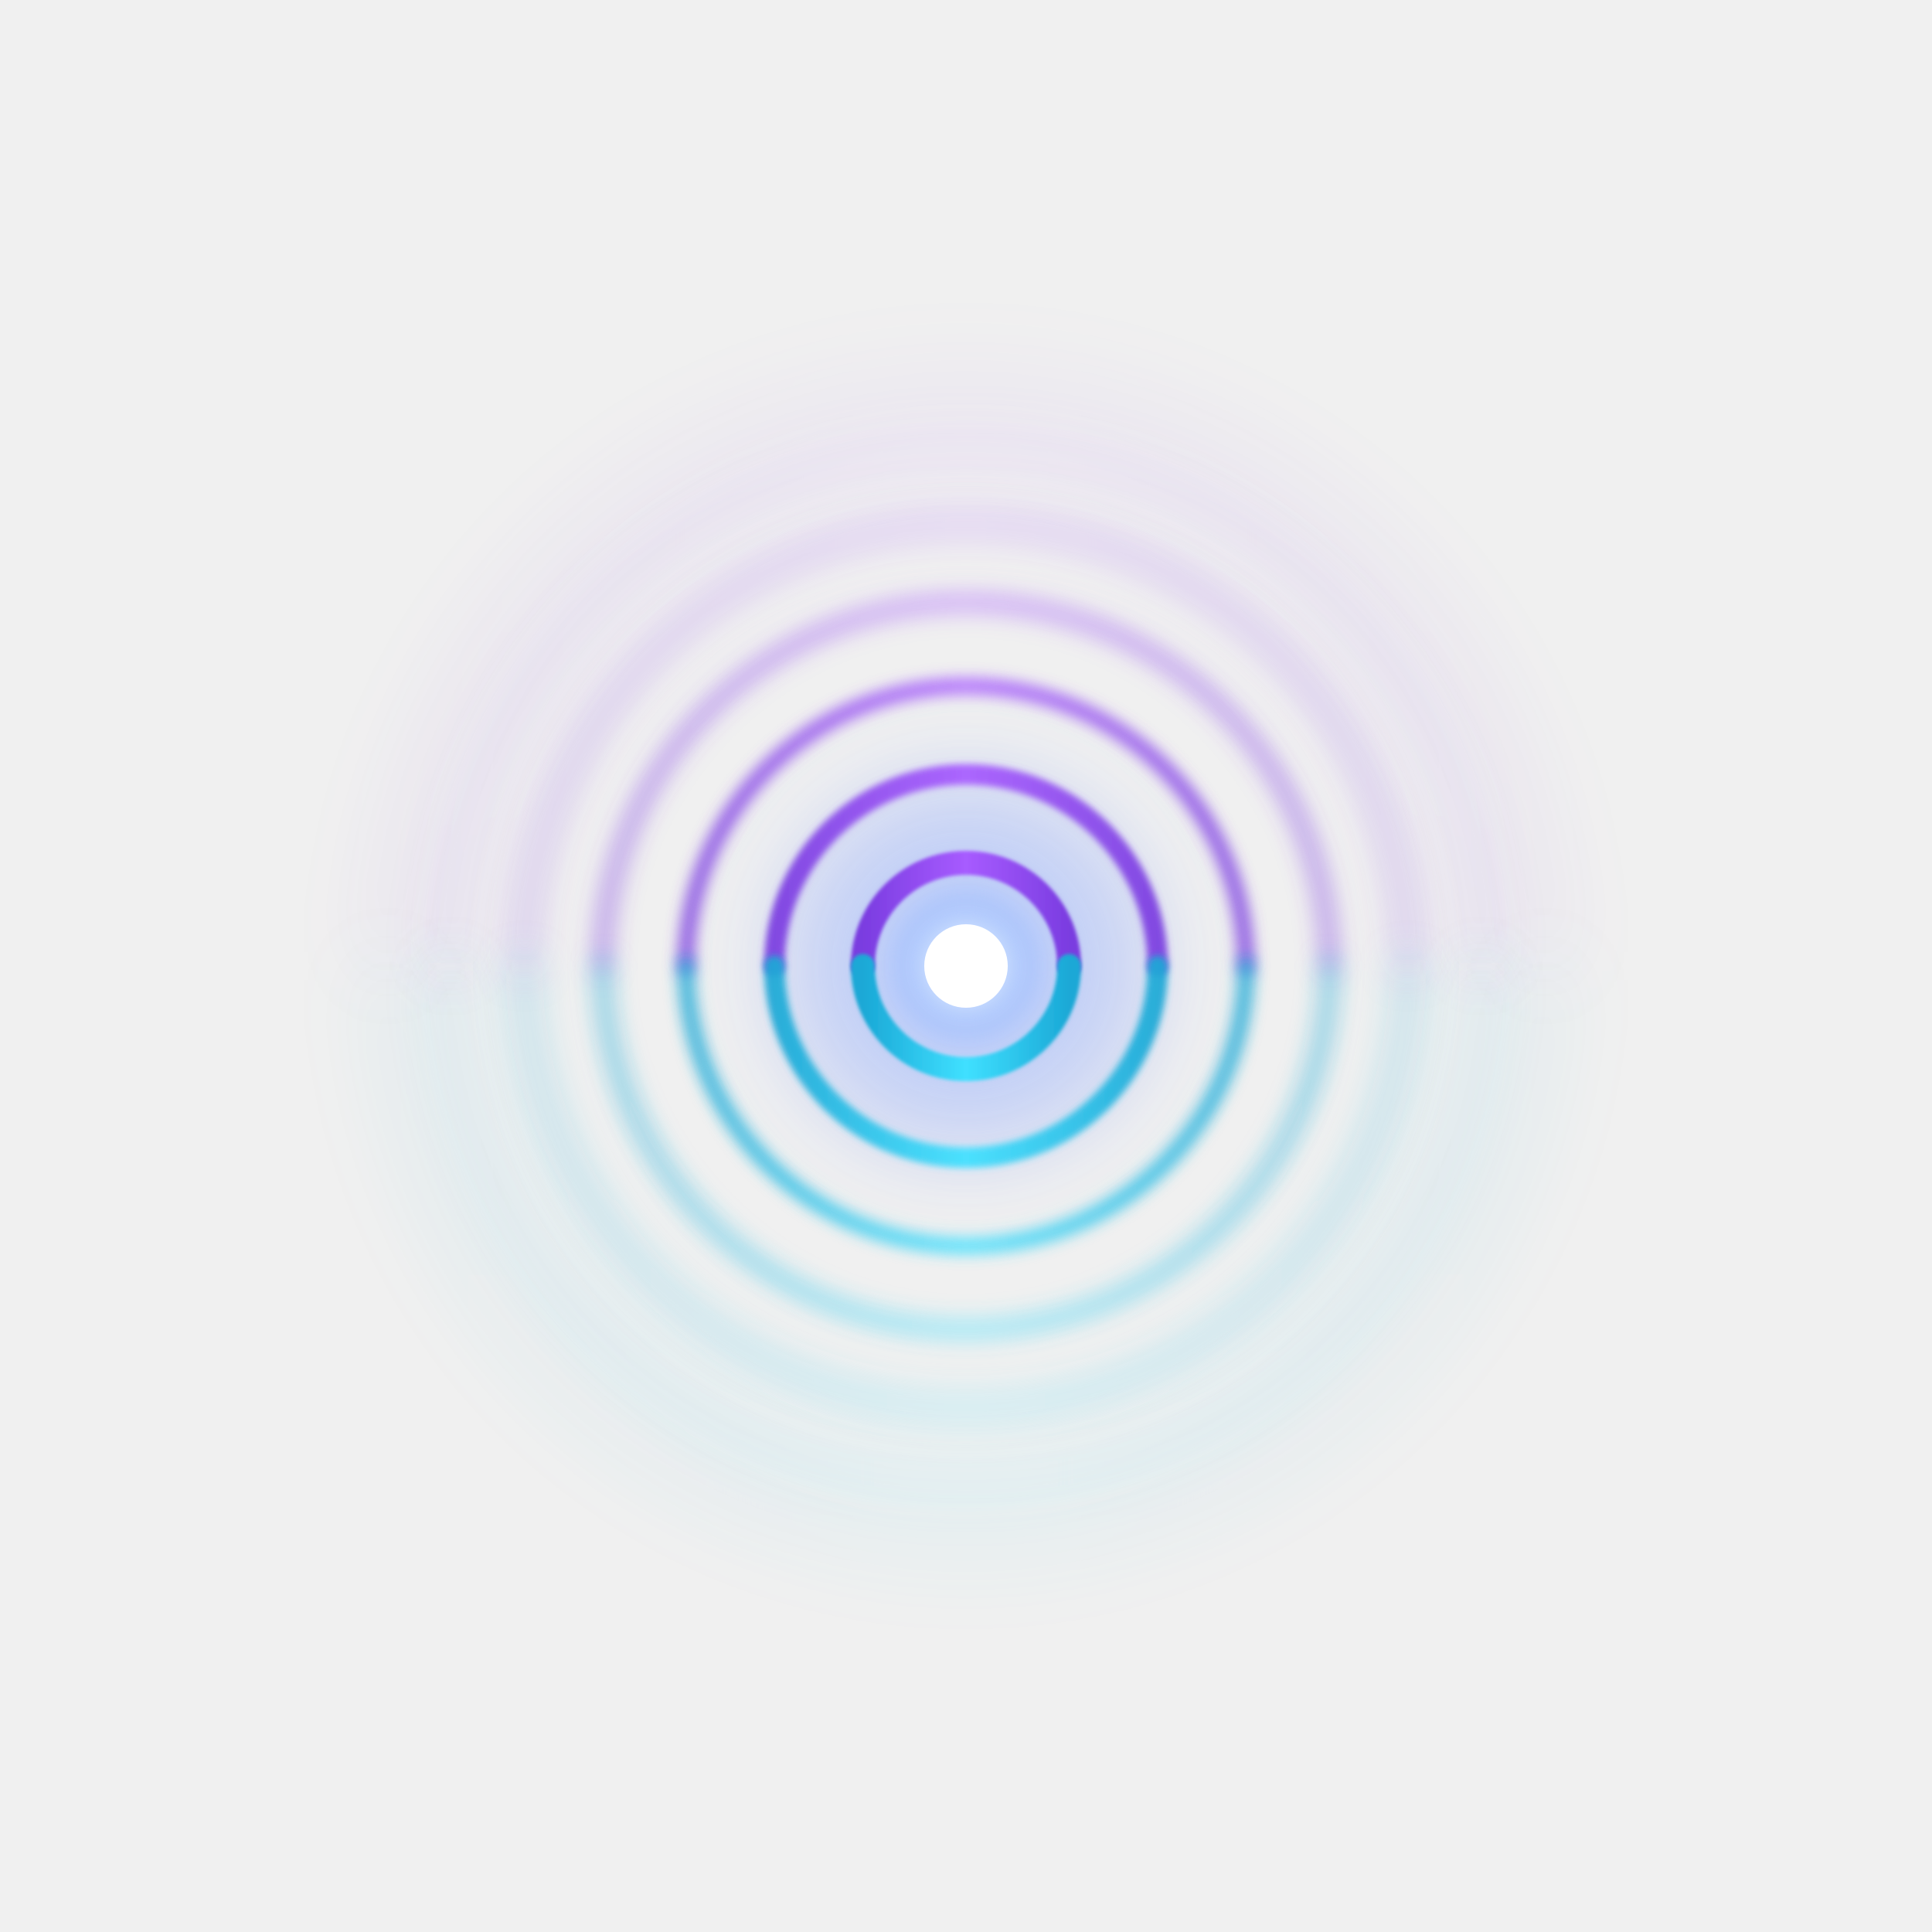
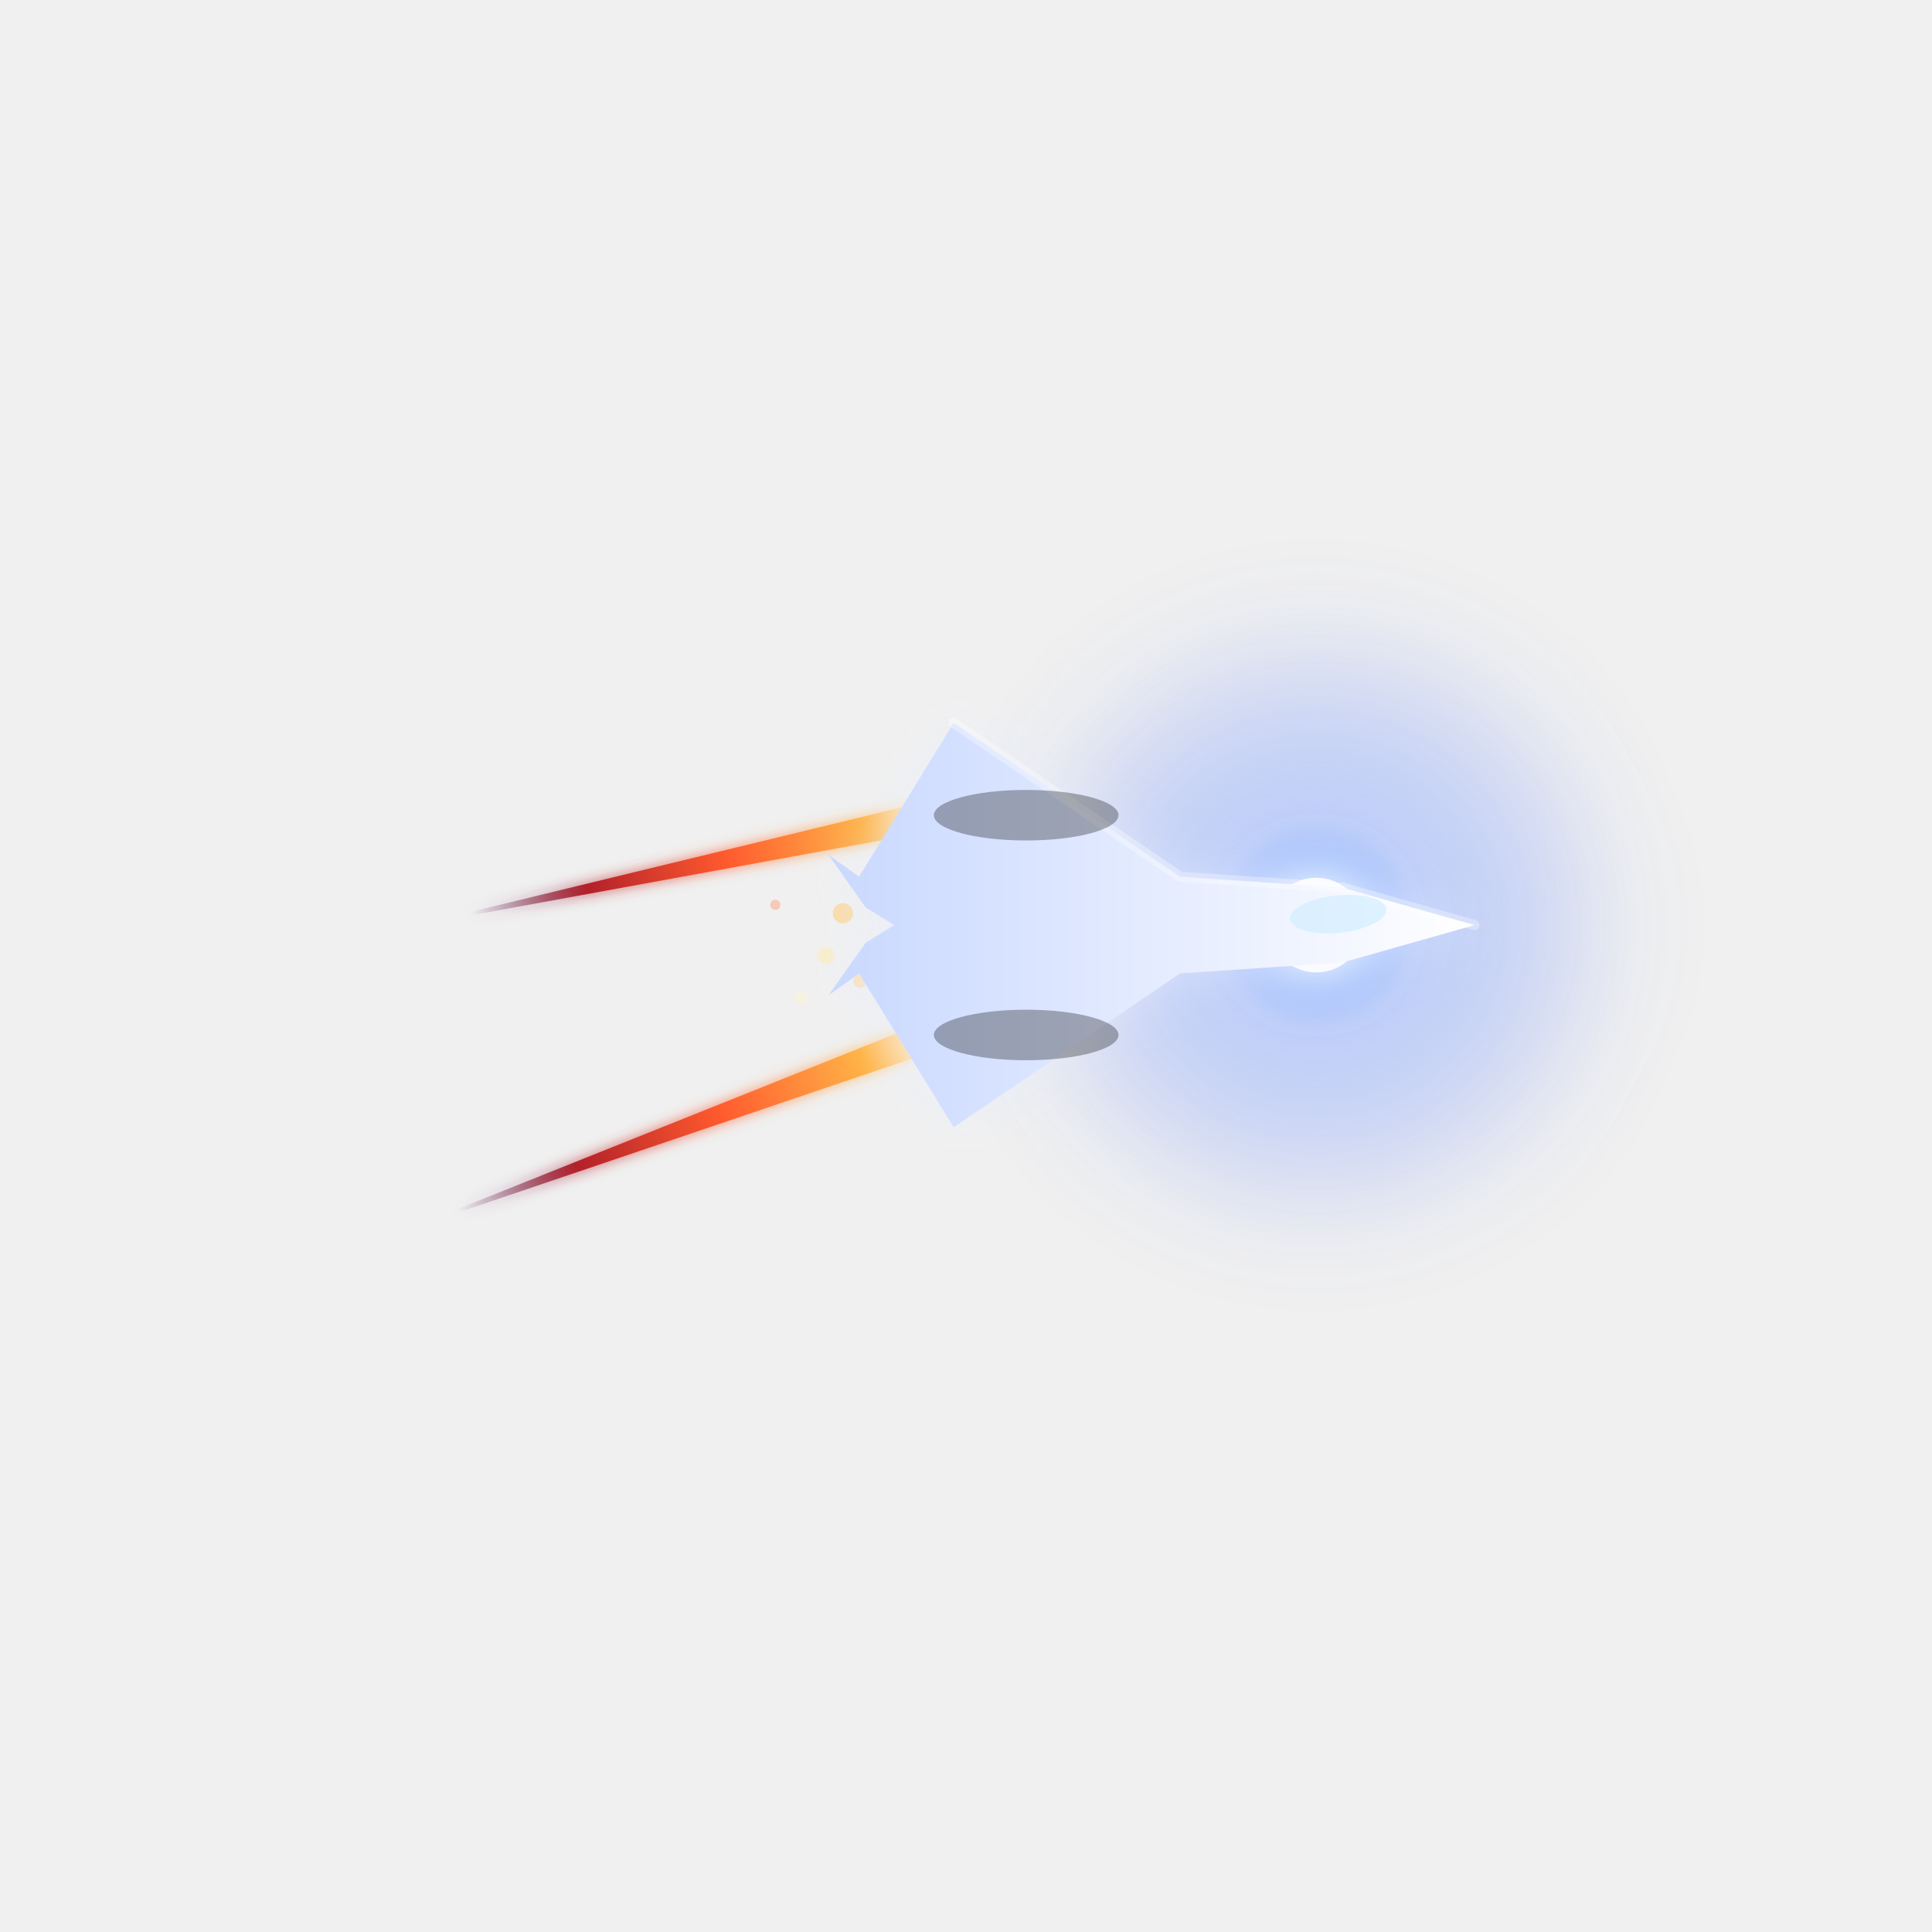
<svg xmlns="http://www.w3.org/2000/svg" width="432" height="432" viewBox="0 0 432 432">
  <defs>
-     <linearGradient id="purpleGrd" x1="0" y1="0" x2="1" y2="0">
-       <stop offset="0%" stop-color="#7a3ce0" />
-       <stop offset="50%" stop-color="#a75bff" />
-       <stop offset="100%" stop-color="#7a3ce0" />
-     </linearGradient>
-     <linearGradient id="cyanGrd" x1="0" y1="0" x2="1" y2="0">
-       <stop offset="0%" stop-color="#1aa8d6" />
-       <stop offset="50%" stop-color="#3fe0ff" />
-       <stop offset="100%" stop-color="#1aa8d6" />
-     </linearGradient>
    <radialGradient id="coreGrd" cx="50%" cy="50%" r="50%">
      <stop offset="0%" stop-color="#ffffff" />
      <stop offset="35%" stop-color="#d7e8ff" />
      <stop offset="100%" stop-color="#6f9cff" stop-opacity="0" />
    </radialGradient>
    <radialGradient id="coreHalo" cx="50%" cy="50%" r="50%">
      <stop offset="0%" stop-color="#bcd4ff" stop-opacity="0.9" />
      <stop offset="100%" stop-color="#5b7fff" stop-opacity="0" />
    </radialGradient>
-     <filter id="blur0" x="-80%" y="-80%" width="260%" height="260%">
-       <feGaussianBlur stdDeviation="8.457" />
+     <linearGradient id="shipGrd" x1="0" y1="0" x2="1" y2="0">
+       <stop offset="0%" stop-color="#c9d8ff" />
+       <stop offset="100%" stop-color="#ffffff" />
+     </linearGradient>
+     <linearGradient id="flameGrdA" gradientUnits="userSpaceOnUse" x1="333.8" y1="447" x2="59.9" y2="505.2">
+       <stop offset="0%" stop-color="#fff6d9" />
+       <stop offset="15%" stop-color="#ffb347" />
+       <stop offset="45%" stop-color="#ff5a2e" />
+       <stop offset="75%" stop-color="#b3202a" />
+       <stop offset="100%" stop-color="#4a1a55" stop-opacity="0" />
+     </linearGradient>
+     <linearGradient id="flameGrdB" gradientUnits="userSpaceOnUse" x1="333.8" y1="577" x2="52" y2="680">
+       <stop offset="0%" stop-color="#fff6d9" />
+       <stop offset="15%" stop-color="#ffb347" />
+       <stop offset="45%" stop-color="#ff5a2e" />
+       <stop offset="75%" stop-color="#b3202a" />
+       <stop offset="100%" stop-color="#4a1a55" stop-opacity="0" />
+     </linearGradient>
+     <filter id="coreBlur" x="-100%" y="-100%" width="300%" height="300%">
+       <feGaussianBlur stdDeviation="26" />
    </filter>
-     <filter id="blur1" x="-80%" y="-80%" width="260%" height="260%">
-       <feGaussianBlur stdDeviation="6.151" />
+     <filter id="coreBlurTight" x="-100%" y="-100%" width="300%" height="300%">
+       <feGaussianBlur stdDeviation="6" />
    </filter>
-     <filter id="blur2" x="-80%" y="-80%" width="260%" height="260%">
-       <feGaussianBlur stdDeviation="4.228" />
+     <filter id="shipGlow" x="-200%" y="-200%" width="500%" height="500%">
+       <feGaussianBlur stdDeviation="14" />
    </filter>
-     <filter id="blur3" x="-80%" y="-80%" width="260%" height="260%">
-       <feGaussianBlur stdDeviation="2.691" />
-     </filter>
-     <filter id="blur4" x="-80%" y="-80%" width="260%" height="260%">
-       <feGaussianBlur stdDeviation="1.538" />
-     </filter>
-     <filter id="blur5" x="-80%" y="-80%" width="260%" height="260%">
-       <feGaussianBlur stdDeviation="0.769" />
-     </filter>
-     <filter id="blur6" x="-80%" y="-80%" width="260%" height="260%">
-       <feGaussianBlur stdDeviation="0.4" />
-     </filter>
-     <filter id="coreBlur" x="-120%" y="-120%" width="340%" height="340%">
-       <feGaussianBlur stdDeviation="7.139" />
-     </filter>
-     <filter id="coreBlurTight" x="-120%" y="-120%" width="340%" height="340%">
-       <feGaussianBlur stdDeviation="1.647" />
+     <filter id="flameBlur" x="-100%" y="-100%" width="300%" height="300%">
+       <feGaussianBlur stdDeviation="4" />
    </filter>
  </defs>
-   <circle cx="216" cy="216" r="52.169" fill="url(#coreHalo)" filter="url(#coreBlur)" />
-   <path d="M 86.4 216 A 129.6 129.6 0 0 1 345.6 216" fill="none" stroke="url(#purpleGrd)" stroke-width="1.922" stroke-linecap="round" opacity="0.3" filter="url(#blur0)" />
-   <path d="M 345.6 216 A 129.6 129.6 0 0 1 86.4 216" fill="none" stroke="url(#cyanGrd)" stroke-width="1.922" stroke-linecap="round" opacity="0.3" filter="url(#blur0)" />
-   <path d="M 100.678 216 A 115.322 115.322 0 0 1 331.322 216" fill="none" stroke="url(#purpleGrd)" stroke-width="2.306" stroke-linecap="round" opacity="0.4" filter="url(#blur1)" />
-   <path d="M 331.322 216 A 115.322 115.322 0 0 1 100.678 216" fill="none" stroke="url(#cyanGrd)" stroke-width="2.306" stroke-linecap="round" opacity="0.4" filter="url(#blur1)" />
-   <path d="M 117.153 216 A 98.847 98.847 0 0 1 314.847 216" fill="none" stroke="url(#purpleGrd)" stroke-width="2.691" stroke-linecap="round" opacity="0.5" filter="url(#blur2)" />
-   <path d="M 314.847 216 A 98.847 98.847 0 0 1 117.153 216" fill="none" stroke="url(#cyanGrd)" stroke-width="2.691" stroke-linecap="round" opacity="0.5" filter="url(#blur2)" />
-   <path d="M 134.725 216 A 81.275 81.275 0 0 1 297.275 216" fill="none" stroke="url(#purpleGrd)" stroke-width="3.075" stroke-linecap="round" opacity="0.62" filter="url(#blur3)" />
-   <path d="M 297.275 216 A 81.275 81.275 0 0 1 134.725 216" fill="none" stroke="url(#cyanGrd)" stroke-width="3.075" stroke-linecap="round" opacity="0.62" filter="url(#blur3)" />
-   <path d="M 153.397 216 A 62.603 62.603 0 0 1 278.603 216" fill="none" stroke="url(#purpleGrd)" stroke-width="3.844" stroke-linecap="round" opacity="0.78" filter="url(#blur4)" />
-   <path d="M 278.603 216 A 62.603 62.603 0 0 1 153.397 216" fill="none" stroke="url(#cyanGrd)" stroke-width="3.844" stroke-linecap="round" opacity="0.78" filter="url(#blur4)" />
-   <path d="M 173.166 216 A 42.834 42.834 0 0 1 258.834 216" fill="none" stroke="url(#purpleGrd)" stroke-width="4.613" stroke-linecap="round" opacity="0.92" filter="url(#blur5)" />
-   <path d="M 258.834 216 A 42.834 42.834 0 0 1 173.166 216" fill="none" stroke="url(#cyanGrd)" stroke-width="4.613" stroke-linecap="round" opacity="0.92" filter="url(#blur5)" />
-   <path d="M 192.936 216 A 23.064 23.064 0 0 1 239.064 216" fill="none" stroke="url(#purpleGrd)" stroke-width="5.382" stroke-linecap="round" opacity="1" filter="url(#blur6)" />
-   <path d="M 239.064 216 A 23.064 23.064 0 0 1 192.936 216" fill="none" stroke="url(#cyanGrd)" stroke-width="5.382" stroke-linecap="round" opacity="1" filter="url(#blur6)" />
-   <circle cx="216" cy="216" r="18.671" fill="url(#coreGrd)" filter="url(#coreBlurTight)" />
-   <circle cx="216" cy="216" r="9.336" fill="#ffffff" />
+   <g transform="translate(216,216) scale(0.378) translate(-352.8,-536.2)">
+     <circle cx="560" cy="512" r="190" fill="url(#coreHalo)" filter="url(#coreBlur)" />
+     <circle cx="560" cy="512" r="60" fill="url(#coreGrd)" filter="url(#coreBlurTight)" />
+     <circle cx="560" cy="512" r="28" fill="#ffffff" />
+     <path d="M 331.9 438.2 L 59.7 504.2 L 60.1 506.2 L 335.7 455.8 Z" fill="url(#flameGrdA)" filter="url(#flameBlur)" opacity="0.7" />
+     <path d="M 330.7 568.5 L 52 680 L 52.4 682 L 336.9 585.5 Z" fill="url(#flameGrdB)" filter="url(#flameBlur)" opacity="0.7" />
+     <path d="M 331.9 438.2 L 59.7 504.2 L 60.1 506.2 L 335.7 455.8 Z" fill="url(#flameGrdA)" />
+     <path d="M 330.7 568.5 L 52 680 L 52.4 682 L 336.9 585.5 Z" fill="url(#flameGrdB)" />
+     <circle cx="333.8" cy="447" r="14" fill="#fff6d9" filter="url(#flameBlur)" opacity="0.85" />
+     <circle cx="333.8" cy="577" r="14" fill="#fff6d9" filter="url(#flameBlur)" opacity="0.85" />
+     <circle cx="310" cy="470" r="7" fill="#fff2c9" opacity="0.85" />
+     <circle cx="295" cy="485" r="6" fill="#ffe9a8" opacity="0.75" />
+     <circle cx="325" cy="500" r="5" fill="#fff2c9" opacity="0.7" />
+     <circle cx="280" cy="505" r="6" fill="#ffcf7a" opacity="0.6" />
+     <circle cx="305" cy="520" r="4" fill="#fff2c9" opacity="0.55" />
+     <circle cx="270" cy="530" r="5" fill="#ffe9a8" opacity="0.5" />
+     <circle cx="240" cy="500" r="3" fill="#ff9f80" opacity="0.5" />
+     <circle cx="290" cy="545" r="4" fill="#ffcf7a" opacity="0.45" />
+     <circle cx="255" cy="555" r="4" fill="#fff2c9" opacity="0.4" />
+     <circle cx="315" cy="540" r="3" fill="#ffe9a8" opacity="0.4" />
+     <g transform="translate(430,512)">
+       <path d="M 223.6 0 L 145.6 -22.1 L 49.4 -28.6 L -84.5 -119.6 L -140.4 -28.6 L -158.6 -41.6 L -136.5 -10.4 L -119.6 0 L -136.5 10.4 L -158.6 41.6 L -140.4 28.6 L -84.5 119.6 L 49.4 28.6 L 145.6 22.1 Z" fill="#e8eeff" filter="url(#shipGlow)" opacity="0.55" />
+       <path d="M 223.6 0 L 145.6 -22.1 L 49.4 -28.6 L -84.5 -119.6 L -140.4 -28.6 L -158.6 -41.6 L -136.5 -10.4 L -119.6 0 L -136.5 10.4 L -158.6 41.6 L -140.4 28.6 L -84.5 119.6 L 49.4 28.6 L 145.6 22.1 Z" fill="url(#shipGrd)" />
+       <path d="M 223.6 0 L 145.6 -22.1 L 49.4 -28.6 L -84.5 -119.6" fill="none" stroke="rgba(255,255,255,0.32)" stroke-width="6" stroke-linejoin="round" stroke-linecap="round" />
+       <ellipse cx="-41.6" cy="-65" rx="54.6" ry="14.95" fill="rgba(0,0,0,0.3)" />
+       <ellipse cx="-41.6" cy="65" rx="54.6" ry="14.95" fill="rgba(0,0,0,0.3)" />
+       <ellipse cx="143" cy="-6.5" rx="28.6" ry="11.05" transform="rotate(-6 143 -6.5)" fill="rgba(200,235,255,0.55)" />
+     </g>
+   </g>
</svg>
